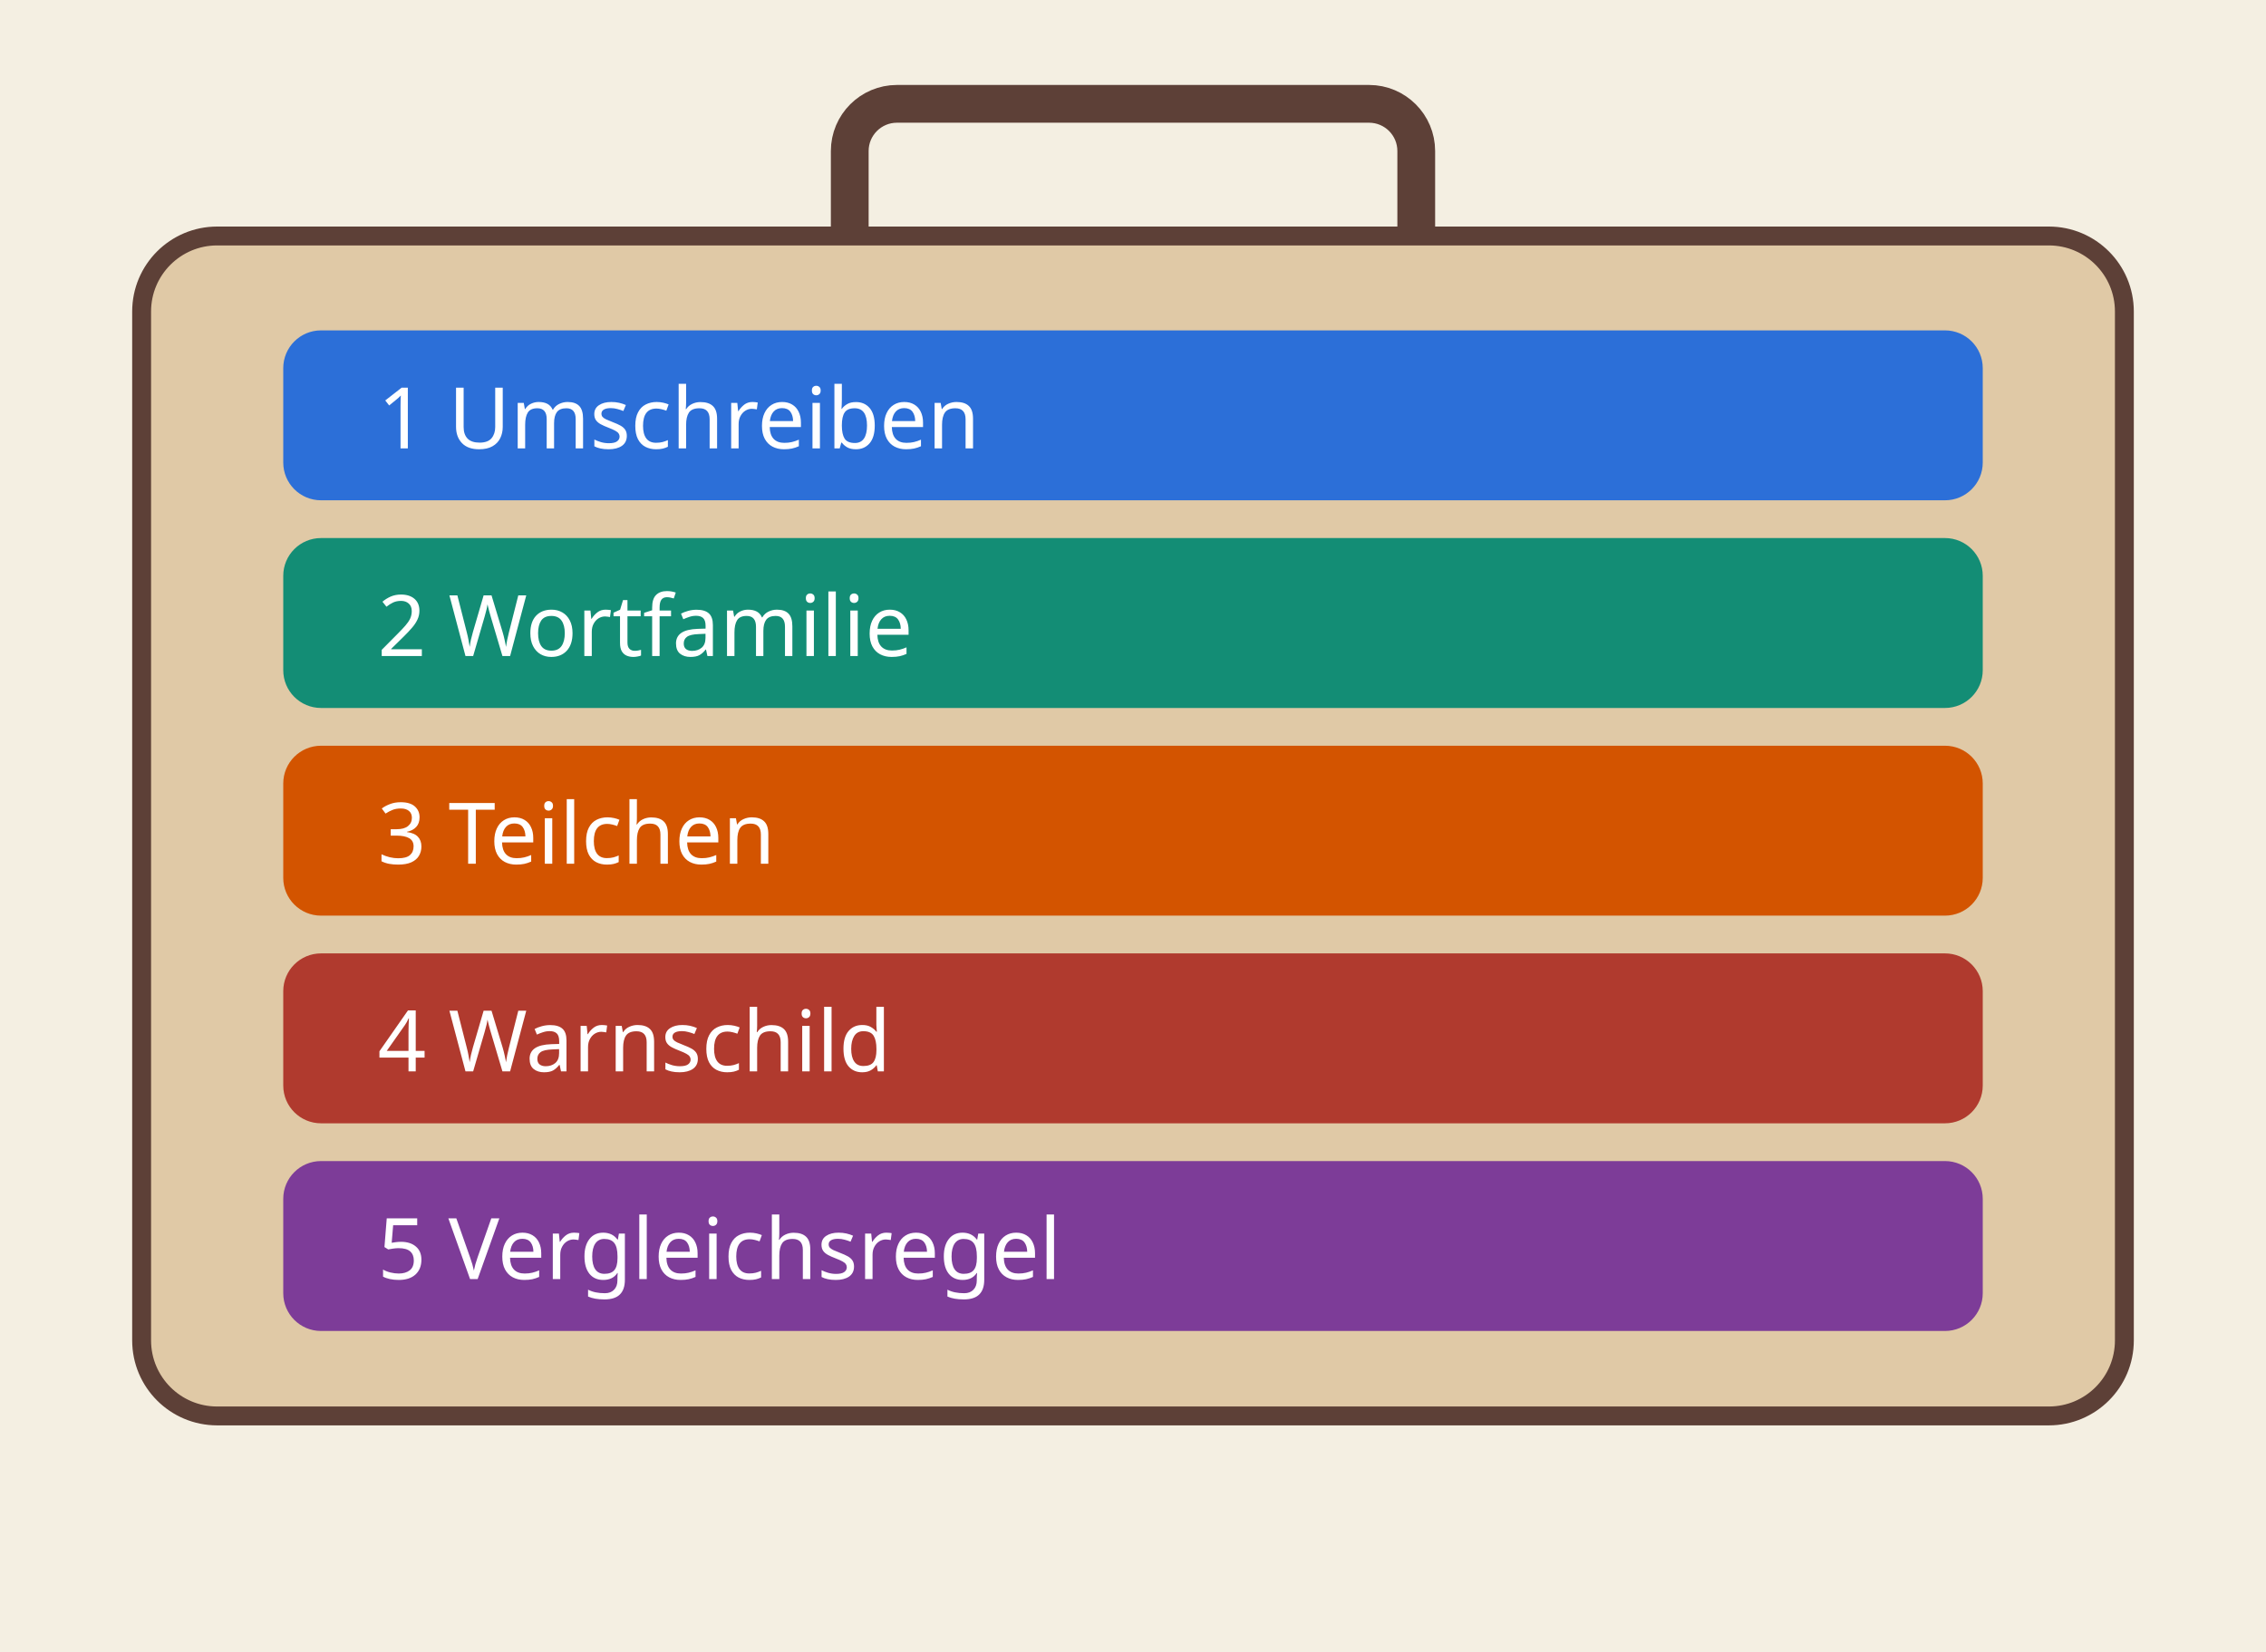
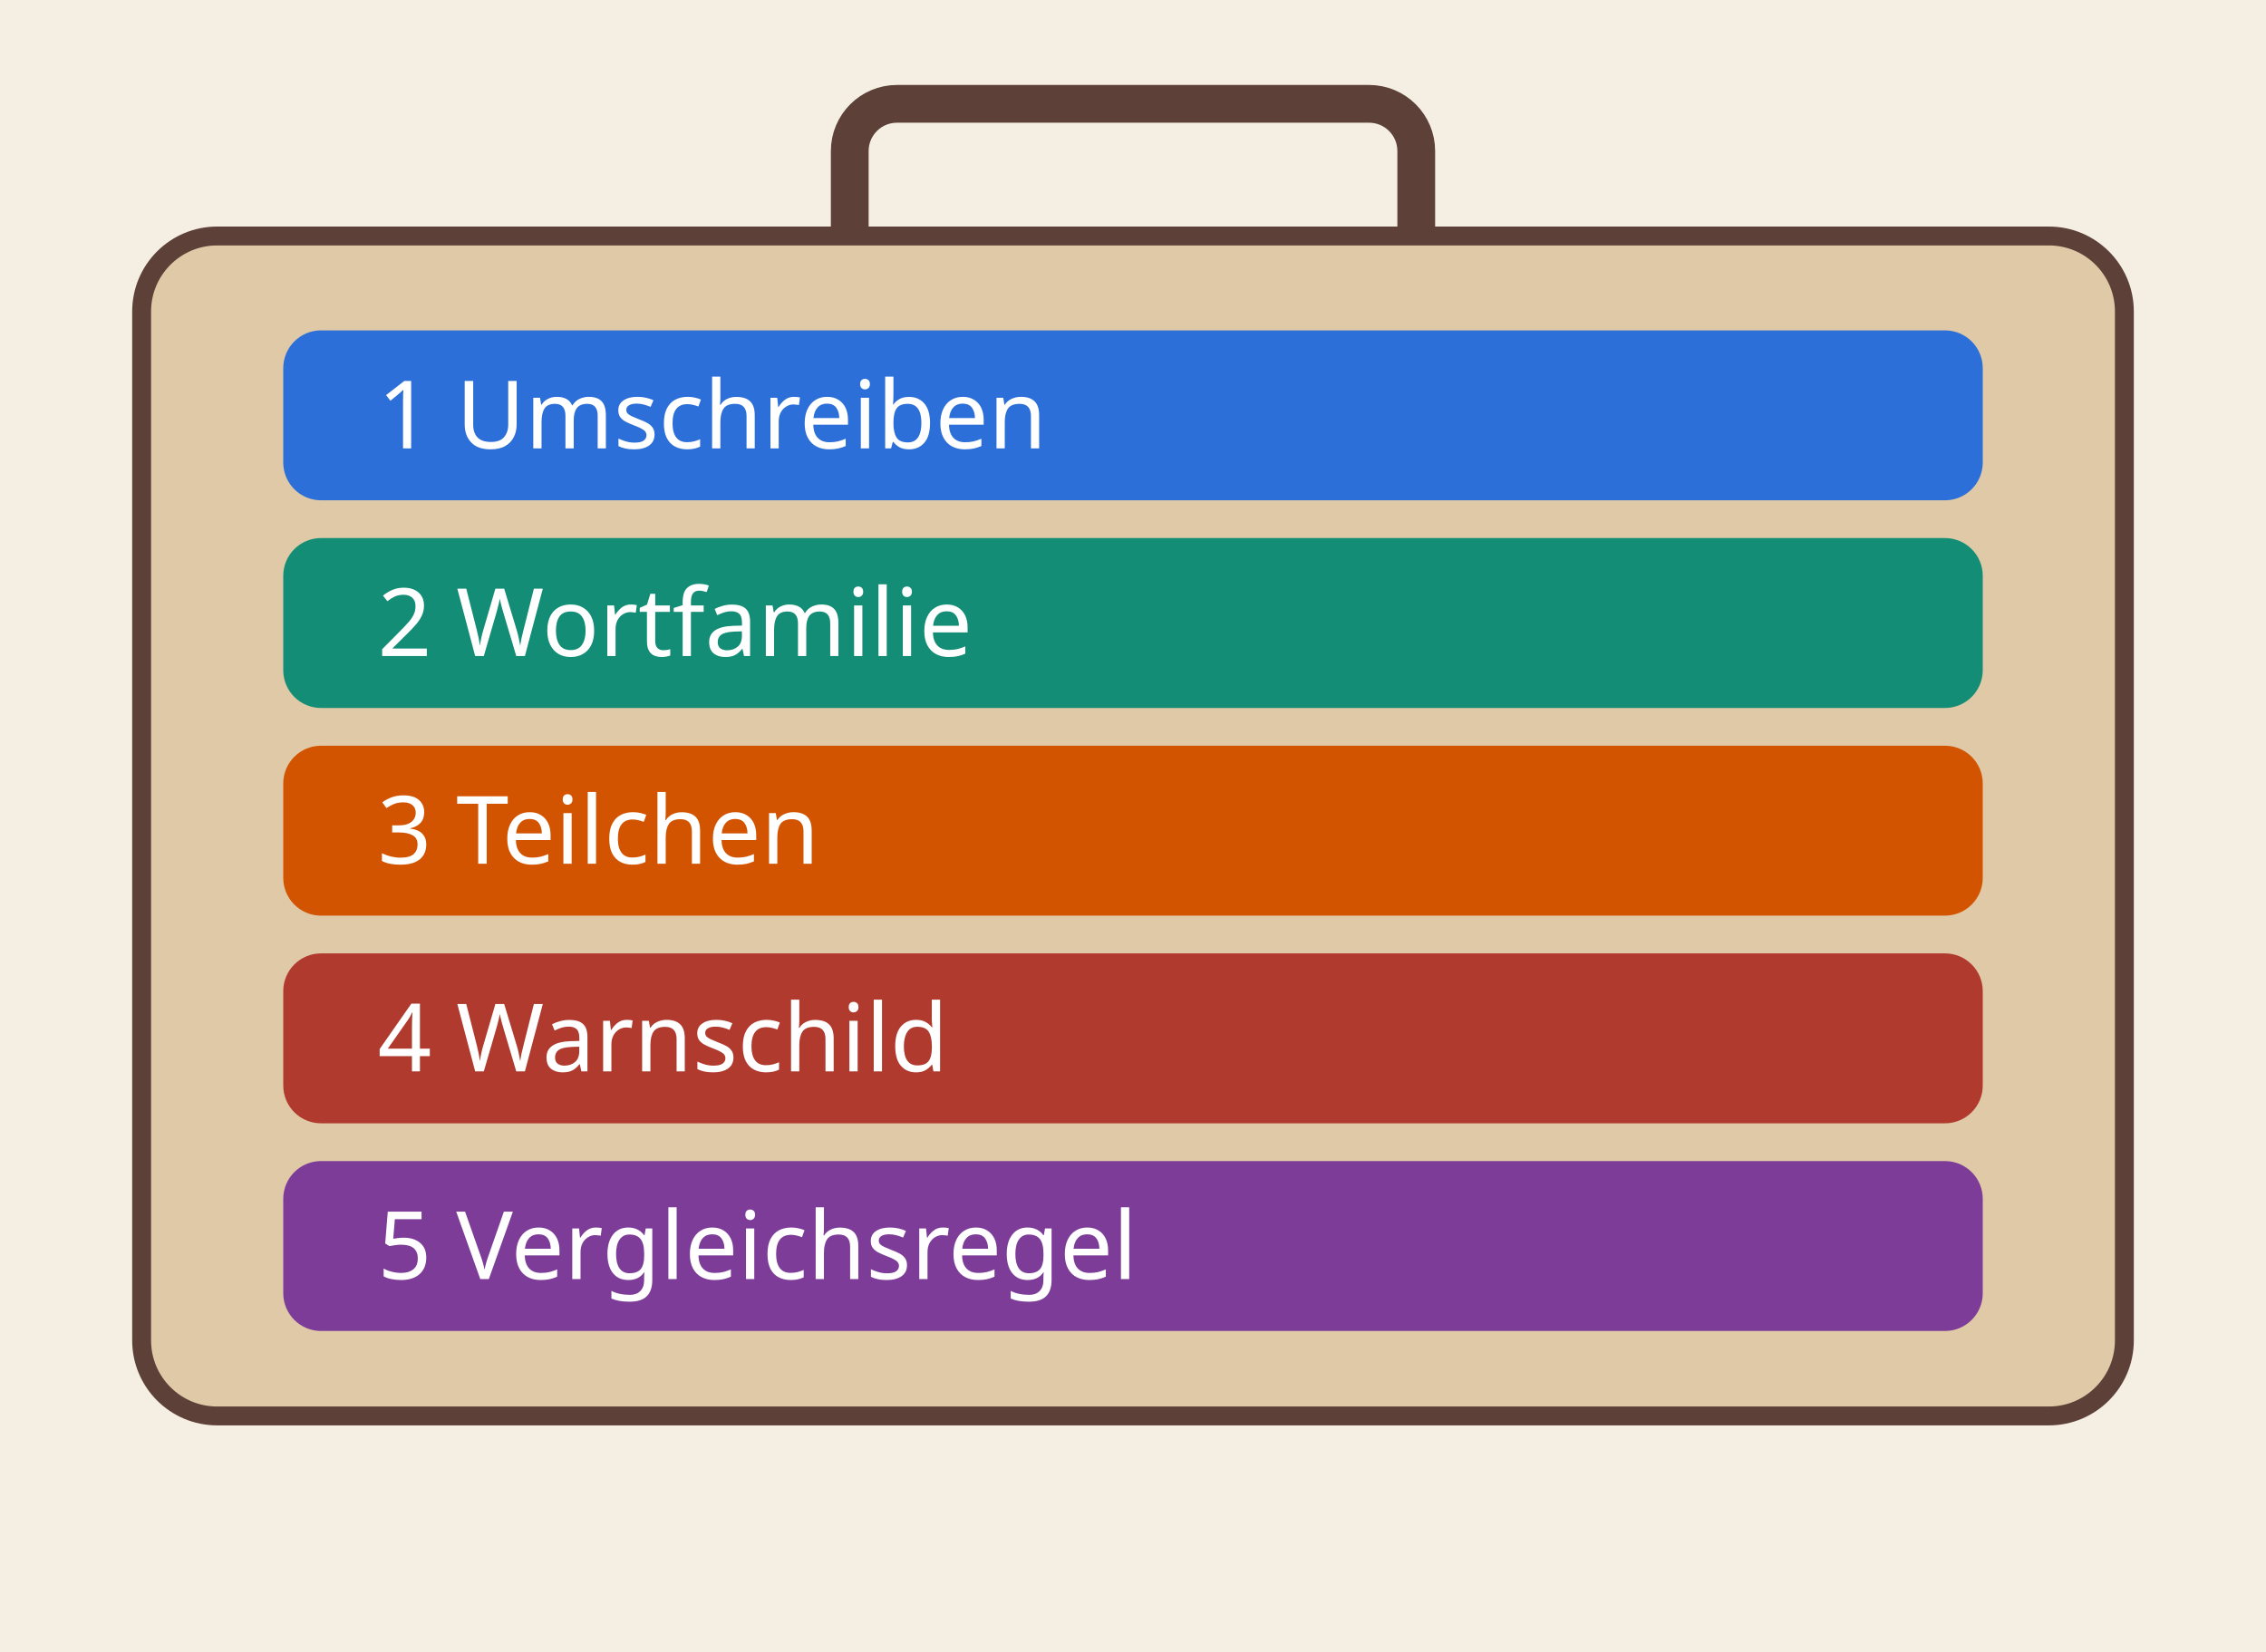
<svg xmlns="http://www.w3.org/2000/svg" viewBox="0 0 480 350" role="img">
  <rect width="480" height="350" fill="#f4efe2" />
  <path d="M180 50 v-18 a10 10 0 0 1 10 -10 h100 a10 10 0 0 1 10 10 v18" fill="none" stroke="#5d4037" stroke-width="8" />
  <rect x="30" y="50" width="420" height="250" rx="16" fill="#e0c9a6" stroke="#5d4037" stroke-width="4" />
  <rect x="60" y="70" width="360" height="36" rx="8" fill="#2c6fd8" />
-   <text x="80" y="95" font-size="18" font-family="sans-serif" fill="#ffffff">1  Umschreiben</text>
+   <text x="80" y="95" font-size="20" font-family="sans-serif" fill="#ffffff">1  Umschreiben</text>
  <rect x="60" y="114" width="360" height="36" rx="8" fill="#138d75" />
-   <text x="80" y="139" font-size="18" font-family="sans-serif" fill="#ffffff">2  Wortfamilie</text>
+   <text x="80" y="139" font-size="20" font-family="sans-serif" fill="#ffffff">2  Wortfamilie</text>
  <rect x="60" y="158" width="360" height="36" rx="8" fill="#d35400" />
-   <text x="80" y="183" font-size="18" font-family="sans-serif" fill="#ffffff">3  Teilchen</text>
+   <text x="80" y="183" font-size="20" font-family="sans-serif" fill="#ffffff">3  Teilchen</text>
  <rect x="60" y="202" width="360" height="36" rx="8" fill="#b03a2e" />
-   <text x="80" y="227" font-size="18" font-family="sans-serif" fill="#ffffff">4  Warnschild</text>
+   <text x="80" y="227" font-size="20" font-family="sans-serif" fill="#ffffff">4  Warnschild</text>
  <rect x="60" y="246" width="360" height="36" rx="8" fill="#7d3c98" />
-   <text x="80" y="271" font-size="18" font-family="sans-serif" fill="#ffffff">5  Vergleichsregel</text>
+   <text x="80" y="271" font-size="20" font-family="sans-serif" fill="#ffffff">5  Vergleichsregel</text>
</svg>
